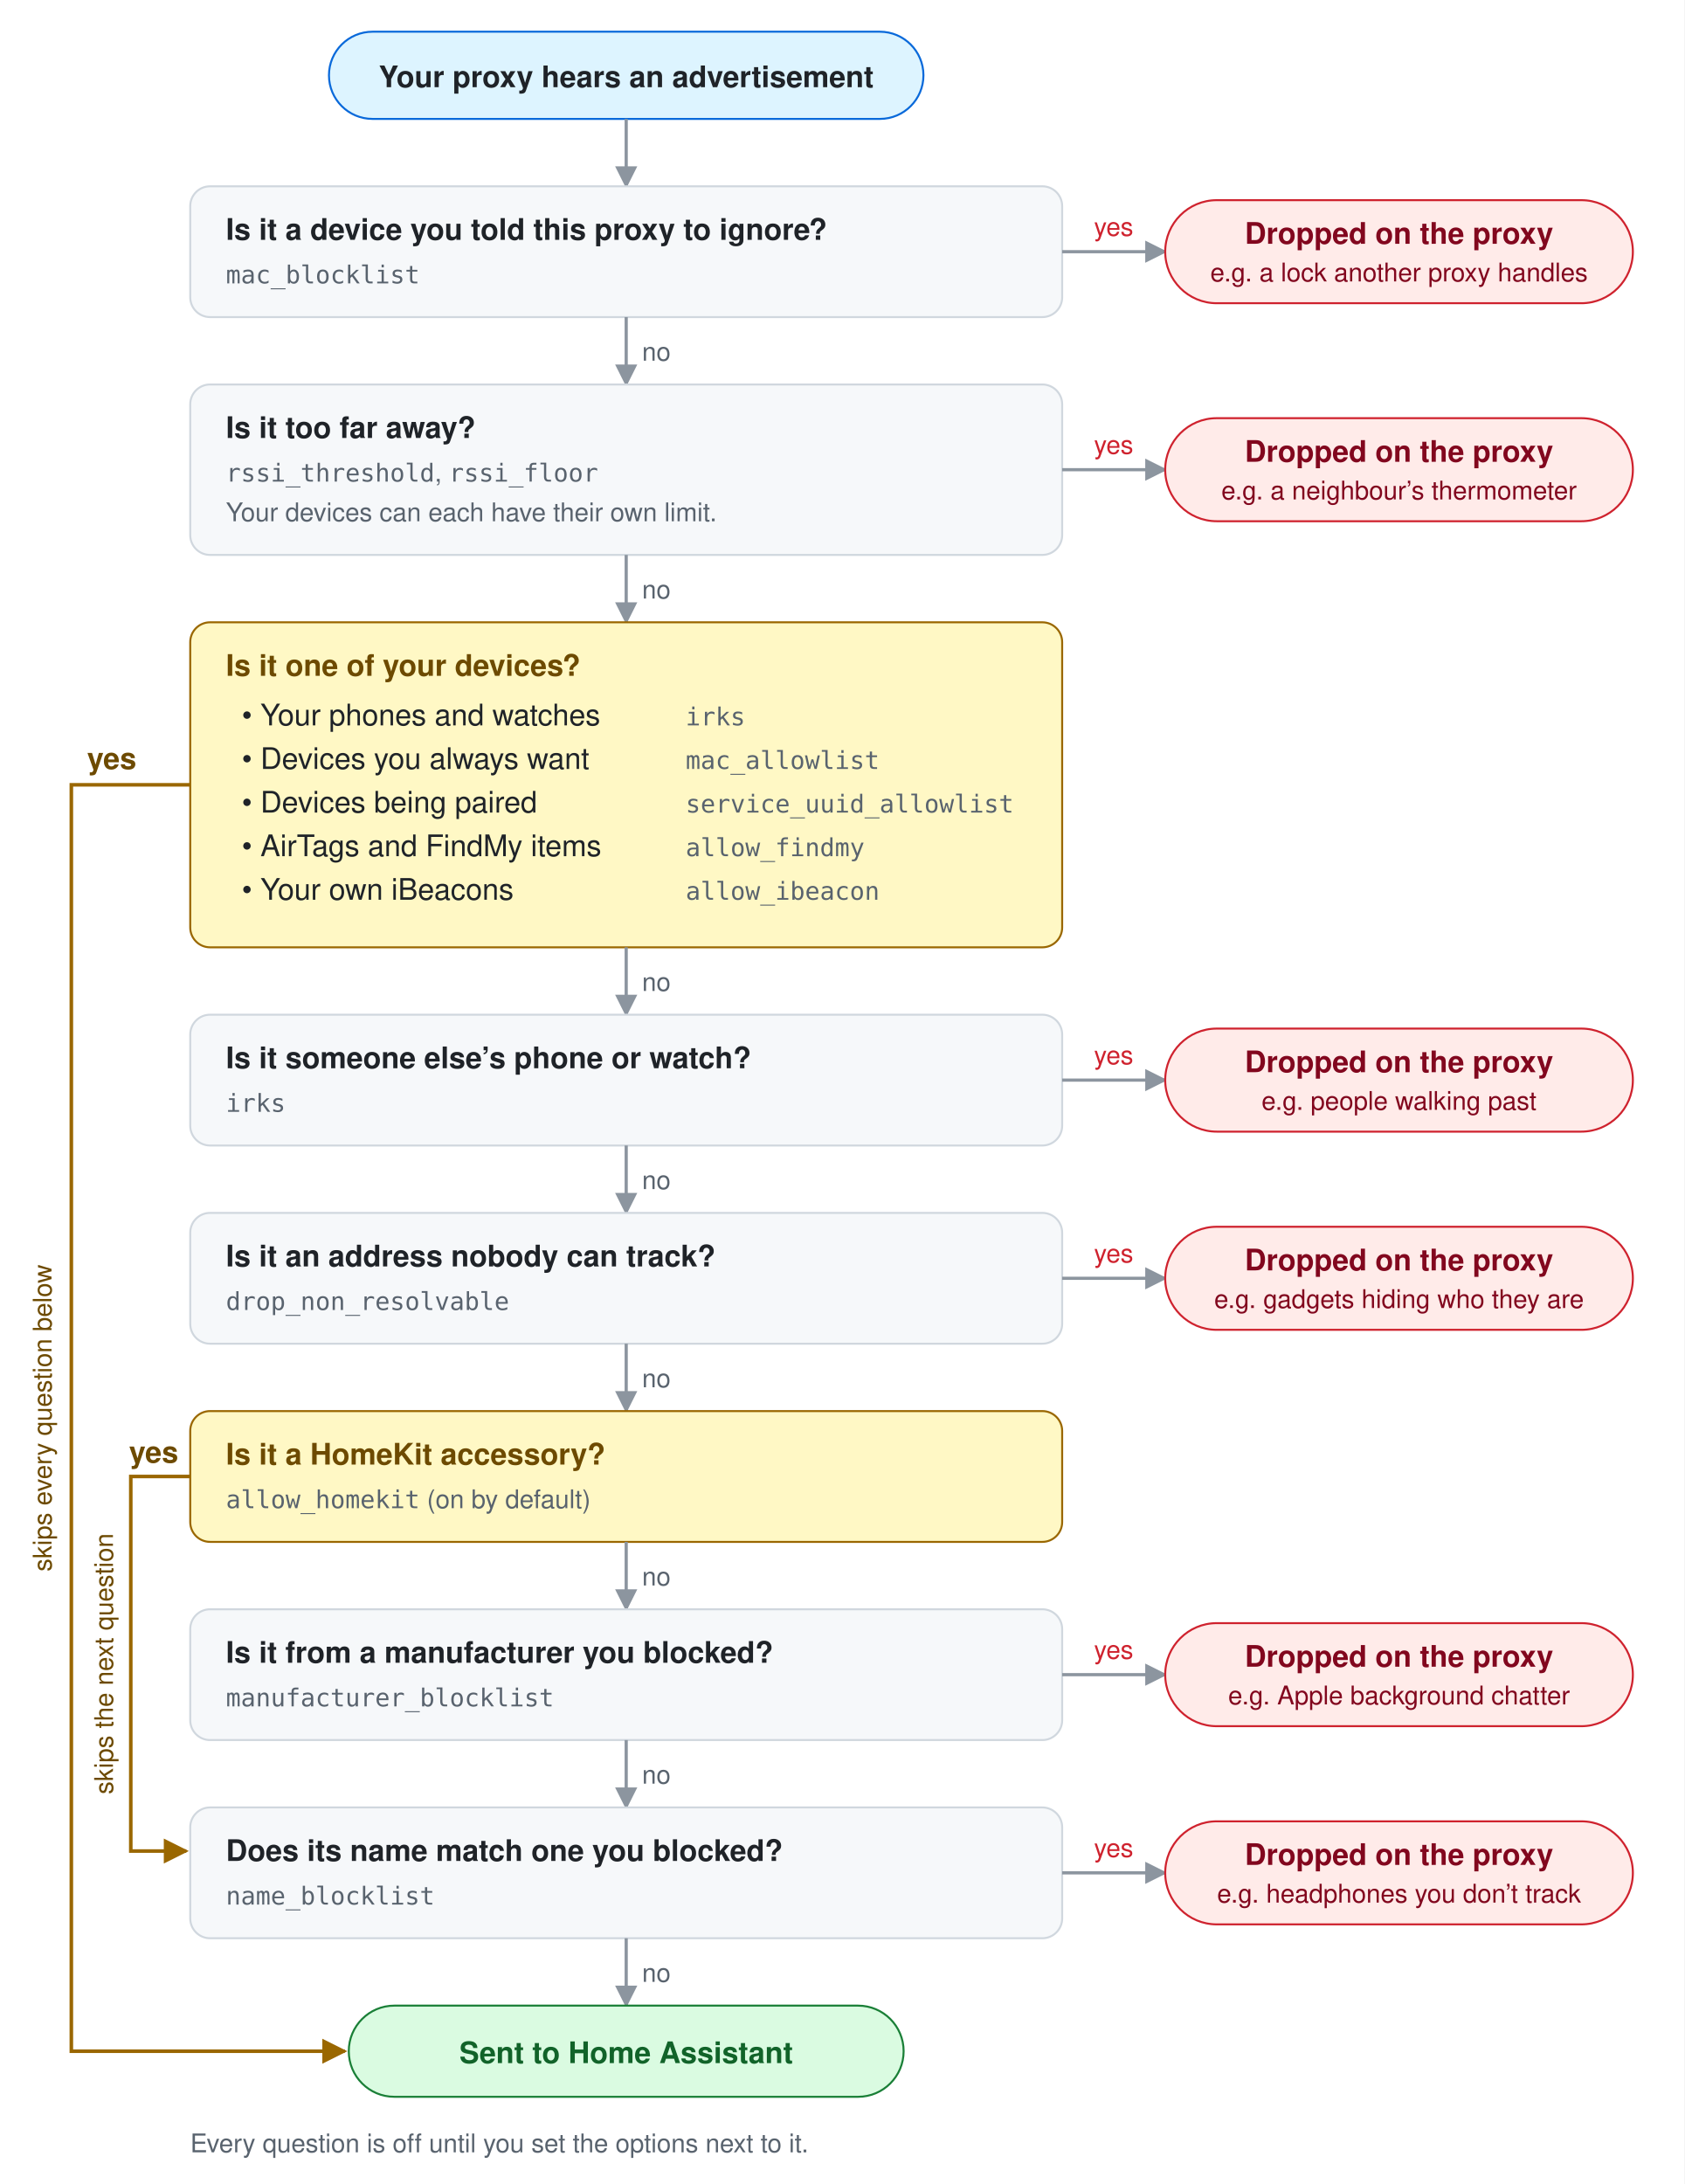
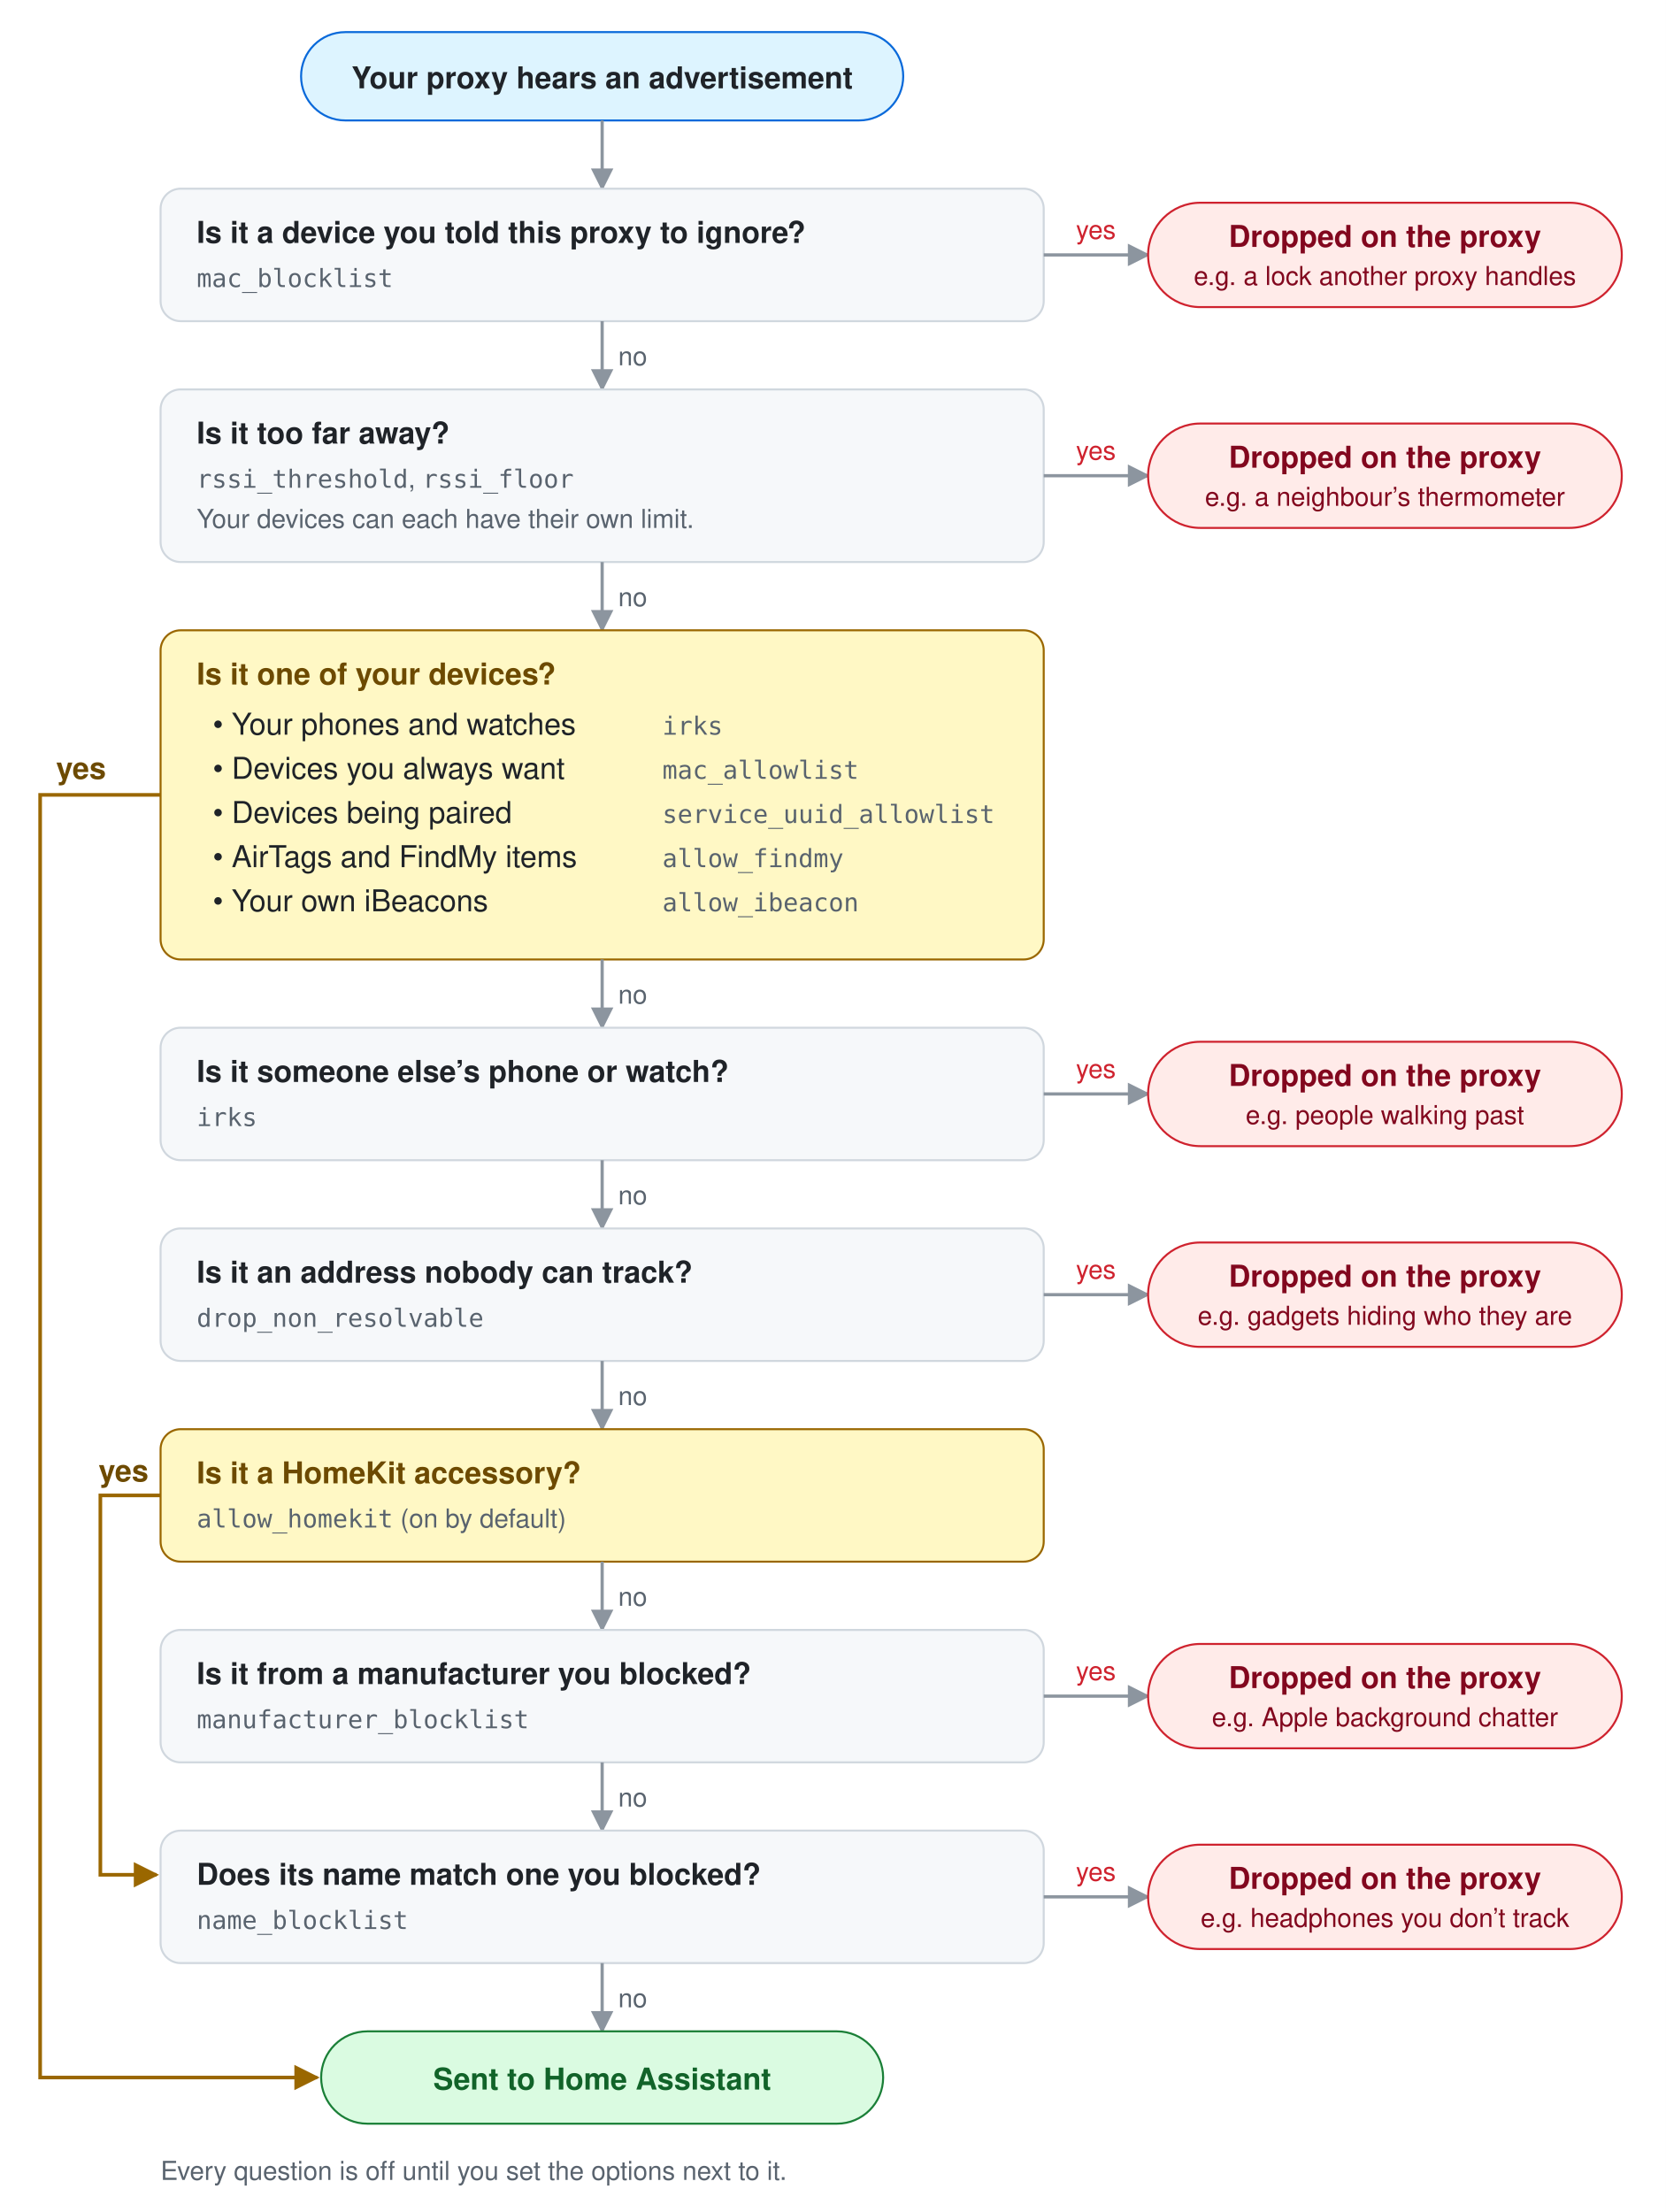
- <svg xmlns="http://www.w3.org/2000/svg" viewBox="0 0 850 1102" width="850" height="1102" role="img" aria-labelledby="title desc">
+ <svg xmlns="http://www.w3.org/2000/svg" viewBox="0 0 830 1102" width="830" height="1102" role="img" aria-labelledby="title desc">
  <style>
  .bg { fill: #ffffff; }
  .box { fill: #f6f8fa; stroke: #d0d7de; }
  .start { fill: #ddf4ff; stroke: #0969da; }
  .drop { fill: #ffebe9; stroke: #cf222e; }
  .fwd { fill: #dafbe1; stroke: #1a7f37; }
  .yours { fill: #fff8c5; stroke: #9a6700; }
  .line { stroke: #8c959f; fill: none; }
  .head { fill: #8c959f; }
  .yline { stroke: #9a6700; fill: none; }
  .yhead { fill: #9a6700; }
  .t { fill: #1f2328; font: 15px system-ui, -apple-system, "Segoe UI", Helvetica, Arial, sans-serif; }
  .b { font-weight: 600; }
  .m { fill: #59636e; font-size: 13px; }
  .code { font-family: ui-monospace, SFMono-Regular, Menlo, Consolas, monospace; font-size: 12.5px; }
  .dt { fill: #82071e; }
  .ft { fill: #116329; }
  .yt { fill: #6d4a00; }
  .yes { fill: #cf222e; font-size: 13px; }
  .no { fill: #59636e; font-size: 13px; }
  @media (prefers-color-scheme: dark) {
    .bg { fill: #0d1117; }
    .box { fill: #161b22; stroke: #3d444d; }
    .start { fill: #0c2d6b; stroke: #4493f8; }
    .drop { fill: #3c1618; stroke: #f85149; }
    .fwd { fill: #12261e; stroke: #3fb950; }
    .yours { fill: #2e2a10; stroke: #d29922; }
    .line { stroke: #6e7681; }
    .head { fill: #6e7681; }
    .yline { stroke: #d29922; }
    .yhead { fill: #d29922; }
    .t { fill: #e6edf3; }
    .m { fill: #9198a1; }
    .dt { fill: #ffa198; }
    .ft { fill: #7ee787; }
    .yt { fill: #e3b341; }
    .yes { fill: #ff7b72; }
    .no { fill: #9198a1; }
  }
</style>
  <defs>
    <marker id="a" viewBox="0 0 10 10" refX="9" refY="5" markerWidth="7" markerHeight="7" orient="auto-start-reverse">
      <path d="M0,0 L10,5 L0,10 z" class="head" />
    </marker>
    <marker id="y" viewBox="0 0 10 10" refX="9" refY="5" markerWidth="7" markerHeight="7" orient="auto-start-reverse">
      <path d="M0,0 L10,5 L0,10 z" class="yhead" />
    </marker>
  </defs>
-   <rect width="850" height="1102" class="bg" />
-   <rect x="166" y="16" width="300" height="44" rx="22" class="start" />
-   <text x="316" y="44" class="t b" text-anchor="middle">Your proxy hears an advertisement</text>
-   <line x1="316" y1="60" x2="316" y2="94" class="line" stroke-width="1.6" marker-end="url(#a)" />
-   <rect x="96" y="94" width="440" height="66" rx="10" class="box" />
-   <text x="114" y="121" class="t b" text-anchor="start">Is it a device you told this proxy to ignore?</text>
-   <text x="114" y="143" class="t m" text-anchor="start">
+   <rect width="830" height="1102" class="bg" />
+   <rect x="150" y="16" width="300" height="44" rx="22" class="start" />
+   <text x="300" y="44" class="t b" text-anchor="middle">Your proxy hears an advertisement</text>
+   <line x1="300" y1="60" x2="300" y2="94" class="line" stroke-width="1.6" marker-end="url(#a)" />
+   <rect x="80" y="94" width="440" height="66" rx="10" class="box" />
+   <text x="98" y="121" class="t b" text-anchor="start">Is it a device you told this proxy to ignore?</text>
+   <text x="98" y="143" class="t m" text-anchor="start">
    <tspan class="code">mac_blocklist</tspan>
  </text>
-   <line x1="536" y1="127.0" x2="588" y2="127.0" class="line" stroke-width="1.6" marker-end="url(#a)" />
-   <text x="562.0" y="119.0" class="t yes" text-anchor="middle">yes</text>
-   <rect x="588" y="101.0" width="236" height="52" rx="26" class="drop" />
-   <text x="706.0" y="123.0" class="t b dt" text-anchor="middle">Dropped on the proxy</text>
-   <text x="706.0" y="142.0" class="t m dt" text-anchor="middle">e.g. a lock another proxy handles</text>
-   <line x1="316" y1="160" x2="316" y2="194" class="line" stroke-width="1.6" marker-end="url(#a)" />
-   <text x="324" y="182.0" class="t no" text-anchor="start">no</text>
-   <rect x="96" y="194" width="440" height="86" rx="10" class="box" />
-   <text x="114" y="221" class="t b" text-anchor="start">Is it too far away?</text>
-   <text x="114" y="243" class="t m" text-anchor="start">
+   <line x1="520" y1="127.0" x2="572" y2="127.0" class="line" stroke-width="1.6" marker-end="url(#a)" />
+   <text x="546.0" y="119.0" class="t yes" text-anchor="middle">yes</text>
+   <rect x="572" y="101.0" width="236" height="52" rx="26" class="drop" />
+   <text x="690.0" y="123.0" class="t b dt" text-anchor="middle">Dropped on the proxy</text>
+   <text x="690.0" y="142.0" class="t m dt" text-anchor="middle">e.g. a lock another proxy handles</text>
+   <line x1="300" y1="160" x2="300" y2="194" class="line" stroke-width="1.6" marker-end="url(#a)" />
+   <text x="308" y="182.0" class="t no" text-anchor="start">no</text>
+   <rect x="80" y="194" width="440" height="86" rx="10" class="box" />
+   <text x="98" y="221" class="t b" text-anchor="start">Is it too far away?</text>
+   <text x="98" y="243" class="t m" text-anchor="start">
    <tspan class="code">rssi_threshold</tspan>, <tspan class="code">rssi_floor</tspan>
  </text>
-   <text x="114" y="263" class="t m" text-anchor="start">Your devices can each have their own limit.</text>
-   <line x1="536" y1="237.0" x2="588" y2="237.0" class="line" stroke-width="1.6" marker-end="url(#a)" />
-   <text x="562.0" y="229.0" class="t yes" text-anchor="middle">yes</text>
-   <rect x="588" y="211.0" width="236" height="52" rx="26" class="drop" />
-   <text x="706.0" y="233.0" class="t b dt" text-anchor="middle">Dropped on the proxy</text>
-   <text x="706.0" y="252.0" class="t m dt" text-anchor="middle">e.g. a neighbour’s thermometer</text>
-   <line x1="316" y1="280" x2="316" y2="314" class="line" stroke-width="1.6" marker-end="url(#a)" />
-   <text x="324" y="302.0" class="t no" text-anchor="start">no</text>
-   <rect x="96" y="314" width="440" height="164" rx="10" class="yours" />
-   <text x="114" y="341" class="t b yt" text-anchor="start">Is it one of your devices?</text>
-   <text x="122" y="366" class="t" text-anchor="start">•  Your phones and watches</text>
-   <text x="346" y="366" class="t m" text-anchor="start">
+   <text x="98" y="263" class="t m" text-anchor="start">Your devices can each have their own limit.</text>
+   <line x1="520" y1="237.0" x2="572" y2="237.0" class="line" stroke-width="1.6" marker-end="url(#a)" />
+   <text x="546.0" y="229.0" class="t yes" text-anchor="middle">yes</text>
+   <rect x="572" y="211.0" width="236" height="52" rx="26" class="drop" />
+   <text x="690.0" y="233.0" class="t b dt" text-anchor="middle">Dropped on the proxy</text>
+   <text x="690.0" y="252.0" class="t m dt" text-anchor="middle">e.g. a neighbour’s thermometer</text>
+   <line x1="300" y1="280" x2="300" y2="314" class="line" stroke-width="1.6" marker-end="url(#a)" />
+   <text x="308" y="302.0" class="t no" text-anchor="start">no</text>
+   <rect x="80" y="314" width="440" height="164" rx="10" class="yours" />
+   <text x="98" y="341" class="t b yt" text-anchor="start">Is it one of your devices?</text>
+   <text x="106" y="366" class="t" text-anchor="start">•  Your phones and watches</text>
+   <text x="330" y="366" class="t m" text-anchor="start">
    <tspan class="code">irks</tspan>
  </text>
-   <text x="122" y="388" class="t" text-anchor="start">•  Devices you always want</text>
-   <text x="346" y="388" class="t m" text-anchor="start">
+   <text x="106" y="388" class="t" text-anchor="start">•  Devices you always want</text>
+   <text x="330" y="388" class="t m" text-anchor="start">
    <tspan class="code">mac_allowlist</tspan>
  </text>
-   <text x="122" y="410" class="t" text-anchor="start">•  Devices being paired</text>
-   <text x="346" y="410" class="t m" text-anchor="start">
+   <text x="106" y="410" class="t" text-anchor="start">•  Devices being paired</text>
+   <text x="330" y="410" class="t m" text-anchor="start">
    <tspan class="code">service_uuid_allowlist</tspan>
  </text>
-   <text x="122" y="432" class="t" text-anchor="start">•  AirTags and FindMy items</text>
-   <text x="346" y="432" class="t m" text-anchor="start">
+   <text x="106" y="432" class="t" text-anchor="start">•  AirTags and FindMy items</text>
+   <text x="330" y="432" class="t m" text-anchor="start">
    <tspan class="code">allow_findmy</tspan>
  </text>
-   <text x="122" y="454" class="t" text-anchor="start">•  Your own iBeacons</text>
-   <text x="346" y="454" class="t m" text-anchor="start">
+   <text x="106" y="454" class="t" text-anchor="start">•  Your own iBeacons</text>
+   <text x="330" y="454" class="t m" text-anchor="start">
    <tspan class="code">allow_ibeacon</tspan>
  </text>
-   <line x1="316" y1="478" x2="316" y2="512" class="line" stroke-width="1.6" marker-end="url(#a)" />
-   <text x="324" y="500.0" class="t no" text-anchor="start">no</text>
-   <rect x="96" y="512" width="440" height="66" rx="10" class="box" />
-   <text x="114" y="539" class="t b" text-anchor="start">Is it someone else’s phone or watch?</text>
-   <text x="114" y="561" class="t m" text-anchor="start">
+   <line x1="300" y1="478" x2="300" y2="512" class="line" stroke-width="1.6" marker-end="url(#a)" />
+   <text x="308" y="500.0" class="t no" text-anchor="start">no</text>
+   <rect x="80" y="512" width="440" height="66" rx="10" class="box" />
+   <text x="98" y="539" class="t b" text-anchor="start">Is it someone else’s phone or watch?</text>
+   <text x="98" y="561" class="t m" text-anchor="start">
    <tspan class="code">irks</tspan>
  </text>
-   <line x1="536" y1="545.0" x2="588" y2="545.0" class="line" stroke-width="1.6" marker-end="url(#a)" />
-   <text x="562.0" y="537.0" class="t yes" text-anchor="middle">yes</text>
-   <rect x="588" y="519.0" width="236" height="52" rx="26" class="drop" />
-   <text x="706.0" y="541.0" class="t b dt" text-anchor="middle">Dropped on the proxy</text>
-   <text x="706.0" y="560.0" class="t m dt" text-anchor="middle">e.g. people walking past</text>
-   <line x1="316" y1="578" x2="316" y2="612" class="line" stroke-width="1.6" marker-end="url(#a)" />
-   <text x="324" y="600.0" class="t no" text-anchor="start">no</text>
-   <rect x="96" y="612" width="440" height="66" rx="10" class="box" />
-   <text x="114" y="639" class="t b" text-anchor="start">Is it an address nobody can track?</text>
-   <text x="114" y="661" class="t m" text-anchor="start">
+   <line x1="520" y1="545.0" x2="572" y2="545.0" class="line" stroke-width="1.6" marker-end="url(#a)" />
+   <text x="546.0" y="537.0" class="t yes" text-anchor="middle">yes</text>
+   <rect x="572" y="519.0" width="236" height="52" rx="26" class="drop" />
+   <text x="690.0" y="541.0" class="t b dt" text-anchor="middle">Dropped on the proxy</text>
+   <text x="690.0" y="560.0" class="t m dt" text-anchor="middle">e.g. people walking past</text>
+   <line x1="300" y1="578" x2="300" y2="612" class="line" stroke-width="1.6" marker-end="url(#a)" />
+   <text x="308" y="600.0" class="t no" text-anchor="start">no</text>
+   <rect x="80" y="612" width="440" height="66" rx="10" class="box" />
+   <text x="98" y="639" class="t b" text-anchor="start">Is it an address nobody can track?</text>
+   <text x="98" y="661" class="t m" text-anchor="start">
    <tspan class="code">drop_non_resolvable</tspan>
  </text>
-   <line x1="536" y1="645.0" x2="588" y2="645.0" class="line" stroke-width="1.6" marker-end="url(#a)" />
-   <text x="562.0" y="637.0" class="t yes" text-anchor="middle">yes</text>
-   <rect x="588" y="619.0" width="236" height="52" rx="26" class="drop" />
-   <text x="706.0" y="641.0" class="t b dt" text-anchor="middle">Dropped on the proxy</text>
-   <text x="706.0" y="660.0" class="t m dt" text-anchor="middle">e.g. gadgets hiding who they are</text>
-   <line x1="316" y1="678" x2="316" y2="712" class="line" stroke-width="1.6" marker-end="url(#a)" />
-   <text x="324" y="700.0" class="t no" text-anchor="start">no</text>
-   <rect x="96" y="712" width="440" height="66" rx="10" class="yours" />
-   <text x="114" y="739" class="t b yt" text-anchor="start">Is it a HomeKit accessory?</text>
-   <text x="114" y="761" class="t m" text-anchor="start">
+   <line x1="520" y1="645.0" x2="572" y2="645.0" class="line" stroke-width="1.6" marker-end="url(#a)" />
+   <text x="546.0" y="637.0" class="t yes" text-anchor="middle">yes</text>
+   <rect x="572" y="619.0" width="236" height="52" rx="26" class="drop" />
+   <text x="690.0" y="641.0" class="t b dt" text-anchor="middle">Dropped on the proxy</text>
+   <text x="690.0" y="660.0" class="t m dt" text-anchor="middle">e.g. gadgets hiding who they are</text>
+   <line x1="300" y1="678" x2="300" y2="712" class="line" stroke-width="1.6" marker-end="url(#a)" />
+   <text x="308" y="700.0" class="t no" text-anchor="start">no</text>
+   <rect x="80" y="712" width="440" height="66" rx="10" class="yours" />
+   <text x="98" y="739" class="t b yt" text-anchor="start">Is it a HomeKit accessory?</text>
+   <text x="98" y="761" class="t m" text-anchor="start">
    <tspan class="code">allow_homekit</tspan> (on by default)</text>
-   <line x1="316" y1="778" x2="316" y2="812" class="line" stroke-width="1.6" marker-end="url(#a)" />
-   <text x="324" y="800.0" class="t no" text-anchor="start">no</text>
-   <rect x="96" y="812" width="440" height="66" rx="10" class="box" />
-   <text x="114" y="839" class="t b" text-anchor="start">Is it from a manufacturer you blocked?</text>
-   <text x="114" y="861" class="t m" text-anchor="start">
+   <line x1="300" y1="778" x2="300" y2="812" class="line" stroke-width="1.6" marker-end="url(#a)" />
+   <text x="308" y="800.0" class="t no" text-anchor="start">no</text>
+   <rect x="80" y="812" width="440" height="66" rx="10" class="box" />
+   <text x="98" y="839" class="t b" text-anchor="start">Is it from a manufacturer you blocked?</text>
+   <text x="98" y="861" class="t m" text-anchor="start">
    <tspan class="code">manufacturer_blocklist</tspan>
  </text>
-   <line x1="536" y1="845.0" x2="588" y2="845.0" class="line" stroke-width="1.6" marker-end="url(#a)" />
-   <text x="562.0" y="837.0" class="t yes" text-anchor="middle">yes</text>
-   <rect x="588" y="819.0" width="236" height="52" rx="26" class="drop" />
-   <text x="706.0" y="841.0" class="t b dt" text-anchor="middle">Dropped on the proxy</text>
-   <text x="706.0" y="860.0" class="t m dt" text-anchor="middle">e.g. Apple background chatter</text>
-   <line x1="316" y1="878" x2="316" y2="912" class="line" stroke-width="1.6" marker-end="url(#a)" />
-   <text x="324" y="900.0" class="t no" text-anchor="start">no</text>
-   <rect x="96" y="912" width="440" height="66" rx="10" class="box" />
-   <text x="114" y="939" class="t b" text-anchor="start">Does its name match one you blocked?</text>
-   <text x="114" y="961" class="t m" text-anchor="start">
+   <line x1="520" y1="845.0" x2="572" y2="845.0" class="line" stroke-width="1.6" marker-end="url(#a)" />
+   <text x="546.0" y="837.0" class="t yes" text-anchor="middle">yes</text>
+   <rect x="572" y="819.0" width="236" height="52" rx="26" class="drop" />
+   <text x="690.0" y="841.0" class="t b dt" text-anchor="middle">Dropped on the proxy</text>
+   <text x="690.0" y="860.0" class="t m dt" text-anchor="middle">e.g. Apple background chatter</text>
+   <line x1="300" y1="878" x2="300" y2="912" class="line" stroke-width="1.6" marker-end="url(#a)" />
+   <text x="308" y="900.0" class="t no" text-anchor="start">no</text>
+   <rect x="80" y="912" width="440" height="66" rx="10" class="box" />
+   <text x="98" y="939" class="t b" text-anchor="start">Does its name match one you blocked?</text>
+   <text x="98" y="961" class="t m" text-anchor="start">
    <tspan class="code">name_blocklist</tspan>
  </text>
-   <line x1="536" y1="945.0" x2="588" y2="945.0" class="line" stroke-width="1.6" marker-end="url(#a)" />
-   <text x="562.0" y="937.0" class="t yes" text-anchor="middle">yes</text>
-   <rect x="588" y="919.0" width="236" height="52" rx="26" class="drop" />
-   <text x="706.0" y="941.0" class="t b dt" text-anchor="middle">Dropped on the proxy</text>
-   <text x="706.0" y="960.0" class="t m dt" text-anchor="middle">e.g. headphones you don’t track</text>
-   <path d="M96,745.0 H66 V934 H94" class="yline" stroke-width="1.8" marker-end="url(#y)" />
-   <text x="90" y="738.0" class="t b yt" text-anchor="end">yes</text>
-   <text x="57" y="839.5" class="t m yt" text-anchor="middle" transform="rotate(-90 57 839.5)">skips the next question</text>
-   <line x1="316" y1="978" x2="316" y2="1012" class="line" stroke-width="1.6" marker-end="url(#a)" />
-   <text x="324" y="1000.0" class="t no" text-anchor="start">no</text>
-   <rect x="176.0" y="1012" width="280" height="46" rx="23" class="fwd" />
-   <text x="316" y="1041" class="t b ft" text-anchor="middle">Sent to Home Assistant</text>
-   <path d="M96,396.0 H36 V1035 H174.0" class="yline" stroke-width="1.8" marker-end="url(#y)" />
-   <text x="44" y="388.0" class="t b yt" text-anchor="start">yes</text>
-   <text x="26" y="715.5" class="t m yt" text-anchor="middle" transform="rotate(-90 26 715.5)">skips every question below</text>
-   <text x="96" y="1086" class="t m" text-anchor="start">Every question is off until you set the options next to it.</text>
+   <line x1="520" y1="945.0" x2="572" y2="945.0" class="line" stroke-width="1.6" marker-end="url(#a)" />
+   <text x="546.0" y="937.0" class="t yes" text-anchor="middle">yes</text>
+   <rect x="572" y="919.0" width="236" height="52" rx="26" class="drop" />
+   <text x="690.0" y="941.0" class="t b dt" text-anchor="middle">Dropped on the proxy</text>
+   <text x="690.0" y="960.0" class="t m dt" text-anchor="middle">e.g. headphones you don’t track</text>
+   <path d="M80,745.0 H50 V934 H78" class="yline" stroke-width="1.8" marker-end="url(#y)" />
+   <text x="74" y="738.0" class="t b yt" text-anchor="end">yes</text>
+   <line x1="300" y1="978" x2="300" y2="1012" class="line" stroke-width="1.6" marker-end="url(#a)" />
+   <text x="308" y="1000.0" class="t no" text-anchor="start">no</text>
+   <rect x="160.0" y="1012" width="280" height="46" rx="23" class="fwd" />
+   <text x="300" y="1041" class="t b ft" text-anchor="middle">Sent to Home Assistant</text>
+   <path d="M80,396.0 H20 V1035 H158.0" class="yline" stroke-width="1.8" marker-end="url(#y)" />
+   <text x="28" y="388.0" class="t b yt" text-anchor="start">yes</text>
+   <text x="80" y="1086" class="t m" text-anchor="start">Every question is off until you set the options next to it.</text>
</svg>
